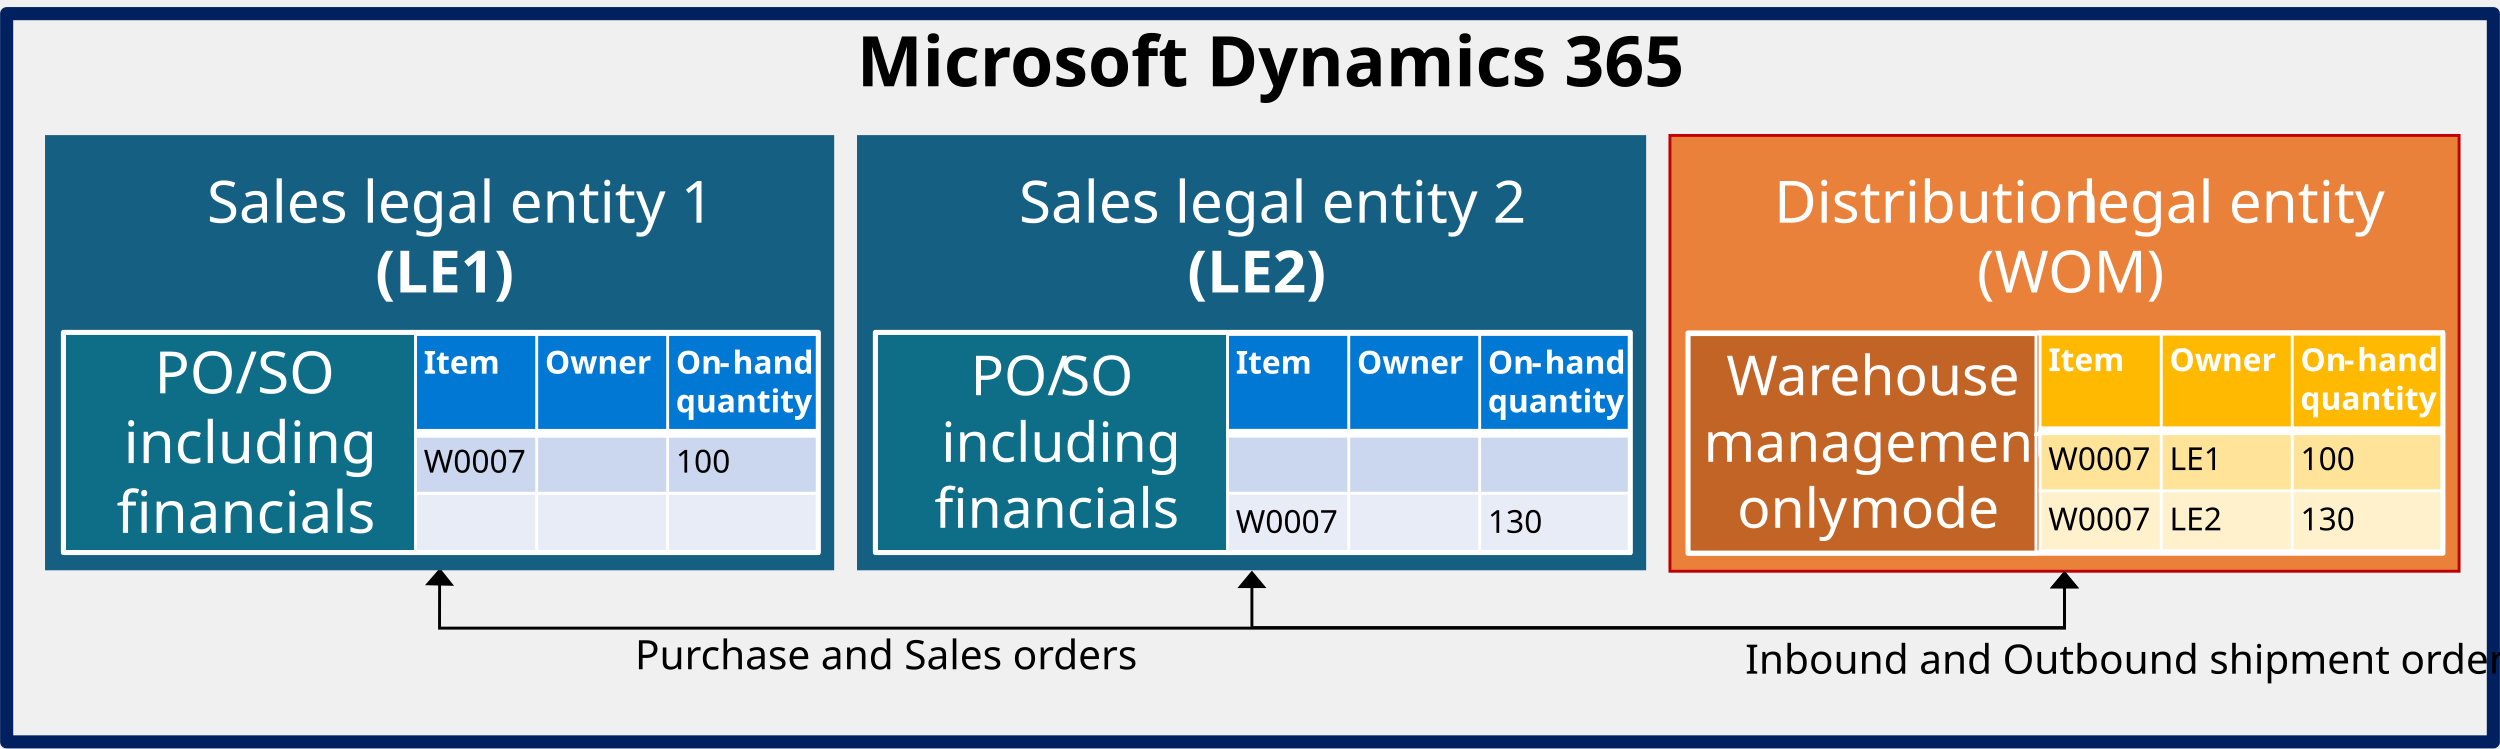
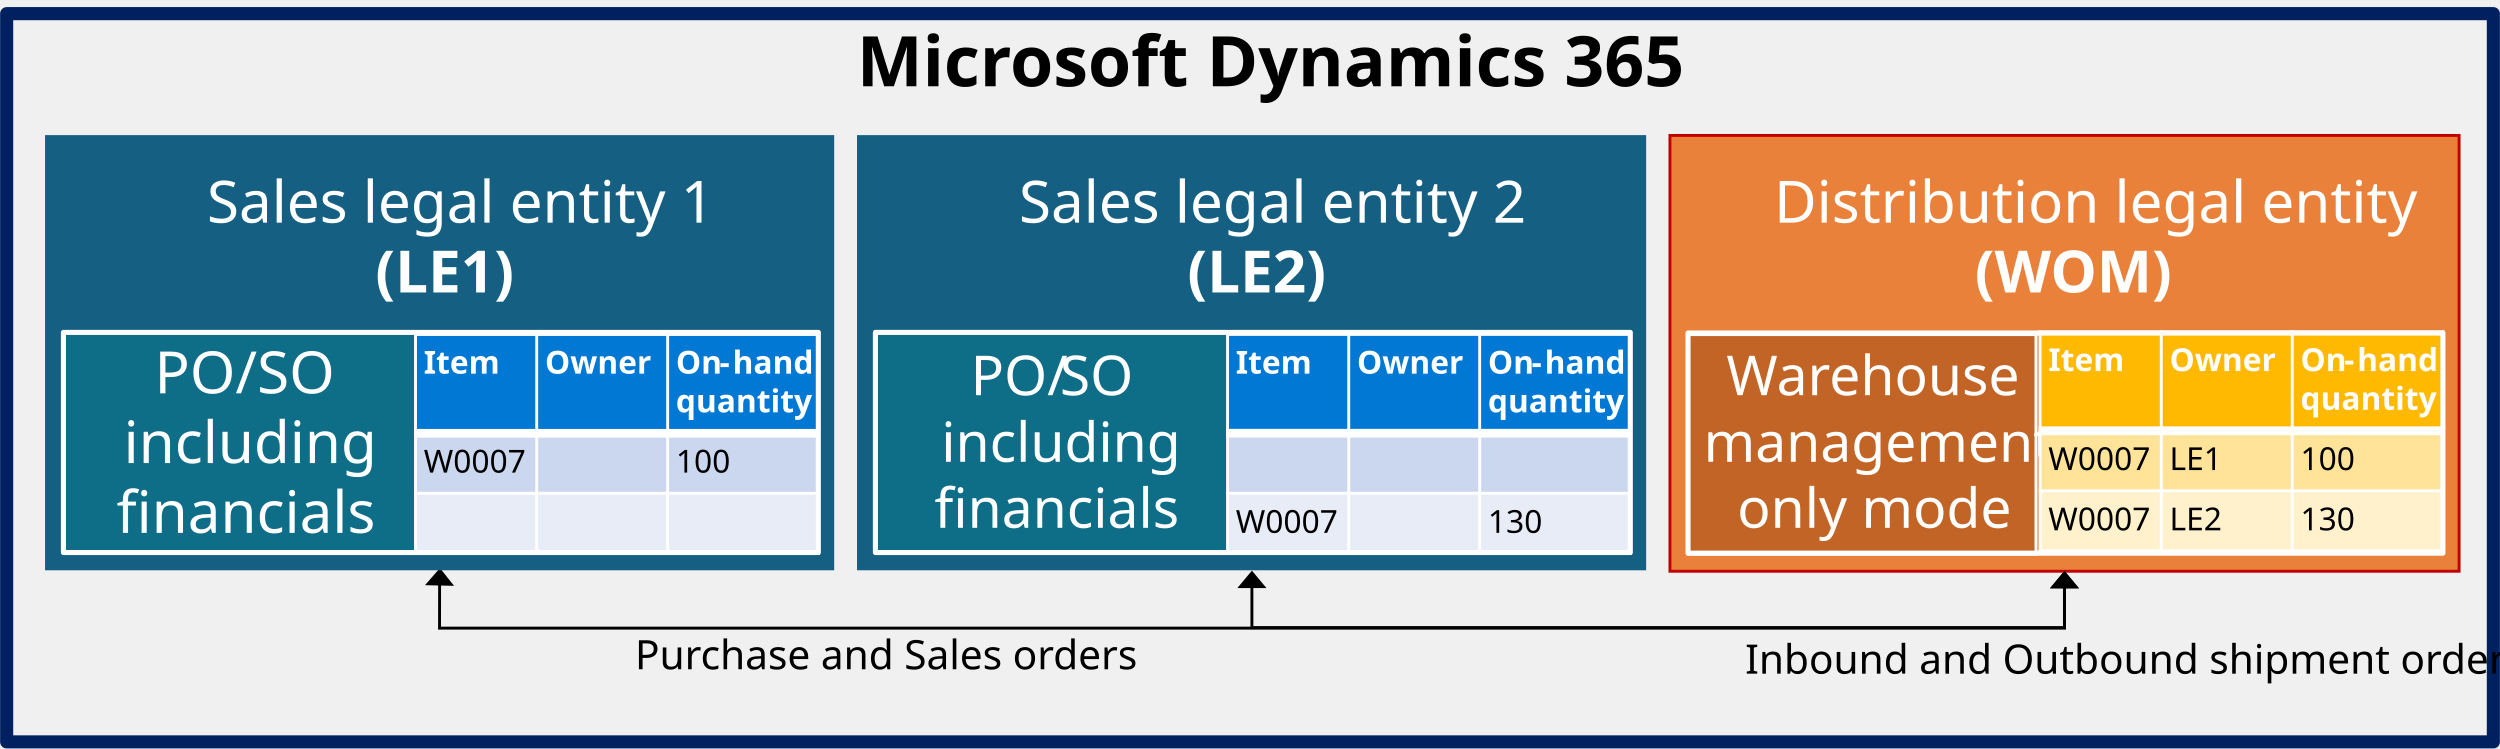
<svg xmlns="http://www.w3.org/2000/svg" width="3941" height="1180" xml:space="preserve" overflow="hidden">
  <g transform="translate(-194 -634)">
    <rect x="204.5" y="655.5" width="3920" height="1148" stroke="#002060" stroke-width="20.625" stroke-linejoin="round" stroke-miterlimit="10" fill="none" />
    <path d="M22.917-2.292 92.165-2.292 92.165 1283.18 23.415 1283.18 23.415 1278.59 89.873 1278.59 87.581 1280.88 87.581 0 89.873 2.292 22.917 2.292ZM27.5 22.917 0 0 27.5-22.917ZM27.998 1303.8 0.498 1280.88 27.998 1257.97Z" transform="matrix(1.83697e-16 1 1 -1.83697e-16 2167.5 1533.5)" />
    <text font-family="Aptos,Aptos_MSFontService,sans-serif" font-weight="700" font-size="110" transform="matrix(1 0 0 1 1544.74 770)">Microsoft Dynamics 365</text>
    <text font-family="Aptos,Aptos_MSFontService,sans-serif" font-weight="400" font-size="64" transform="matrix(1 0 0 1 2945.03 1696)">Inbound and Outbound shipment orders</text>
    <rect x="2826.5" y="847.5" width="1244" height="687" stroke="#C00000" stroke-width="4.583" stroke-miterlimit="8" fill="#EA813A" />
-     <text fill="#FFFFFF" font-family="Aptos,Aptos_MSFontService,sans-serif" font-weight="400" font-size="92" transform="matrix(1 0 0 1 2990.65 985)">Distribution </text>
-     <text fill="#FFFFFF" font-family="Aptos,Aptos_MSFontService,sans-serif" font-weight="400" font-size="92" transform="matrix(1 0 0 1 3475.95 985)">legal entity </text>
-     <text fill="#FFFFFF" font-family="Aptos,Aptos_MSFontService,sans-serif" font-weight="400" font-size="92" transform="matrix(1 0 0 1 3310.47 1095)">(WOM)</text>
+     <text fill="#FFFFFF" font-family="Aptos,Aptos_MSFontService,sans-serif" font-weight="400" font-size="92" transform="matrix(1 0 0 1 2990.65 985)">Distribution legal entity </text>
+     <text fill="#FFFFFF" font-family="Aptos,Aptos_MSFontService,sans-serif" font-weight="700" font-size="92" transform="matrix(1 0 0 1 3307.08 1095)">(WOM)</text>
    <rect x="2855.5" y="1161.5" width="548" height="346" stroke="#FFFFFF" stroke-width="4.583" stroke-miterlimit="8" fill="#C16425" />
    <text fill="#FFFFFF" font-family="Aptos,Aptos_MSFontService,sans-serif" font-weight="400" font-size="87" transform="matrix(1 0 0 1 2915.48 1257)">Warehouse </text>
-     <text fill="#FFFFFF" font-family="Aptos,Aptos_MSFontService,sans-serif" font-weight="400" font-size="87" transform="matrix(1 0 0 1 2879.6 1362)">management</text>
-     <text fill="#FFFFFF" font-family="Aptos,Aptos_MSFontService,sans-serif" font-weight="400" font-size="87" transform="matrix(1 0 0 1 2932.56 1466)">only </text>
-     <text fill="#FFFFFF" font-family="Aptos,Aptos_MSFontService,sans-serif" font-weight="400" font-size="87" transform="matrix(1 0 0 1 3109.01 1466)">mode</text>
+     <text fill="#FFFFFF" font-family="Aptos,Aptos_MSFontService,sans-serif" font-weight="400" font-size="87" transform="matrix(1 0 0 1 2879.6 1362)">management </text>
+     <text fill="#FFFFFF" font-family="Aptos,Aptos_MSFontService,sans-serif" font-weight="400" font-size="87" transform="matrix(1 0 0 1 2932.56 1466)">only mode</text>
    <path d="M889.28 1552.41 889.177 1624.18 886.885 1621.88 3448.47 1621.88 3446.17 1624.18 3446.17 1556.86 3450.76 1556.86 3450.76 1626.47 884.591 1626.47 884.696 1552.41ZM863.974 1556.48 887.5 1529.5 909.796 1557.51ZM3425.55 1561.44 3448.47 1533.94 3471.38 1561.44Z" />
    <path d="M3409.98 1157.28 3601.03 1157.28 3601.03 1313.06 3409.98 1313.06Z" fill="#FFB900" fill-rule="evenodd" />
    <path d="M3601.03 1157.28 3807.45 1157.28 3807.45 1313.06 3601.03 1313.06Z" fill="#FFB900" fill-rule="evenodd" />
    <path d="M3807.45 1157.28 4045.18 1157.28 4045.18 1313.06 3807.45 1313.06Z" fill="#FFB900" fill-rule="evenodd" />
    <path d="M3409.98 1313.06 3601.03 1313.06 3601.03 1407.64 3409.98 1407.64Z" fill="#FFE399" fill-rule="evenodd" />
    <path d="M3601.03 1313.06 3807.45 1313.06 3807.45 1407.64 3601.03 1407.64Z" fill="#FFE399" fill-rule="evenodd" />
    <path d="M3807.45 1313.06 4045.18 1313.06 4045.18 1407.64 3807.45 1407.64Z" fill="#FFE399" fill-rule="evenodd" />
    <path d="M3409.98 1407.64 3601.03 1407.64 3601.03 1502.22 3409.98 1502.22Z" fill="#FFF1CC" fill-rule="evenodd" />
    <path d="M3601.03 1407.64 3807.45 1407.64 3807.45 1502.22 3601.03 1502.22Z" fill="#FFF1CC" fill-rule="evenodd" />
    <path d="M3807.45 1407.64 4045.18 1407.64 4045.18 1502.22 3807.45 1502.22Z" fill="#FFF1CC" fill-rule="evenodd" />
    <path d="M3601.03 1154.99 3601.03 1504.51" stroke="#FFFFFF" stroke-width="4.583" stroke-linejoin="round" stroke-miterlimit="10" fill="none" fill-rule="evenodd" />
    <path d="M3807.45 1154.99 3807.45 1504.51" stroke="#FFFFFF" stroke-width="4.583" stroke-linejoin="round" stroke-miterlimit="10" fill="none" fill-rule="evenodd" />
    <path d="M3407.69 1313.06 4047.47 1313.06" stroke="#FFFFFF" stroke-width="13.75" stroke-linejoin="round" stroke-miterlimit="10" fill="none" fill-rule="evenodd" />
    <path d="M3407.69 1407.64 4047.47 1407.64" stroke="#FFFFFF" stroke-width="4.583" stroke-linejoin="round" stroke-miterlimit="10" fill="none" fill-rule="evenodd" />
    <path d="M3409.98 1154.99 3409.98 1504.51" stroke="#FFFFFF" stroke-width="4.583" stroke-linejoin="round" stroke-miterlimit="10" fill="none" fill-rule="evenodd" />
    <path d="M4045.18 1154.99 4045.18 1504.51" stroke="#FFFFFF" stroke-width="4.583" stroke-linejoin="round" stroke-miterlimit="10" fill="none" fill-rule="evenodd" />
    <path d="M3407.69 1157.28 4047.47 1157.28" stroke="#FFFFFF" stroke-width="4.583" stroke-linejoin="round" stroke-miterlimit="10" fill="none" fill-rule="evenodd" />
    <path d="M3407.69 1502.22 4047.47 1502.22" stroke="#FFFFFF" stroke-width="4.583" stroke-linejoin="round" stroke-miterlimit="10" fill="none" fill-rule="evenodd" />
    <g>
      <text fill="#FFFFFF" font-family="Segoe UI,Segoe UI_MSFontService,sans-serif" font-weight="700" font-size="50" transform="matrix(1 0 0 1 3820.44 1219)">On</text>
    </g>
    <text fill="#FFFFFF" font-family="Segoe UI,Segoe UI_MSFontService,sans-serif" font-weight="700" font-size="50" transform="matrix(1 0 0 1 3889.19 1219)">-</text>
    <g>
      <text fill="#FFFFFF" font-family="Segoe UI,Segoe UI_MSFontService,sans-serif" font-weight="700" font-size="50" transform="matrix(1 0 0 1 3909.81 1219)">hand </text>
    </g>
    <g>
      <text fill="#FFFFFF" font-family="Segoe UI,Segoe UI_MSFontService,sans-serif" font-weight="700" font-size="50" transform="matrix(1 0 0 1 3820.44 1280)">quantity</text>
    </g>
    <g>
      <text fill="#FFFFFF" font-family="Segoe UI,Segoe UI_MSFontService,sans-serif" font-weight="700" font-size="50" transform="matrix(1 0 0 1 3614.02 1219)">Owner</text>
    </g>
    <g>
      <text fill="#FFFFFF" font-family="Segoe UI,Segoe UI_MSFontService,sans-serif" font-weight="700" font-size="50" transform="matrix(1 0 0 1 3422.97 1219)">Item</text>
    </g>
    <g>
      <text font-family="Segoe UI,Segoe UI_MSFontService,sans-serif" font-weight="400" font-size="50" transform="matrix(1 0 0 1 3820.44 1375)">100</text>
    </g>
    <g>
      <text font-family="Segoe UI,Segoe UI_MSFontService,sans-serif" font-weight="400" font-size="50" transform="matrix(1 0 0 1 3614.02 1375)">LE1</text>
    </g>
    <g>
      <text font-family="Segoe UI,Segoe UI_MSFontService,sans-serif" font-weight="400" font-size="50" transform="matrix(1 0 0 1 3422.97 1375)">W0007</text>
    </g>
    <g>
      <text font-family="Segoe UI,Segoe UI_MSFontService,sans-serif" font-weight="400" font-size="50" transform="matrix(1 0 0 1 3820.44 1470)">130</text>
    </g>
    <g>
      <text font-family="Segoe UI,Segoe UI_MSFontService,sans-serif" font-weight="400" font-size="50" transform="matrix(1 0 0 1 3614.02 1470)">LE2</text>
    </g>
    <g>
      <text font-family="Segoe UI,Segoe UI_MSFontService,sans-serif" font-weight="400" font-size="50" transform="matrix(1 0 0 1 3422.97 1470)">W0007</text>
    </g>
    <text font-family="Aptos,Aptos_MSFontService,sans-serif" font-weight="400" font-size="64" transform="matrix(1 0 0 1 1195.01 1689)">Purchase and Sales orders</text>
    <rect x="2855" y="1159" width="1190" height="347" stroke="#FFFFFF" stroke-width="8.021" stroke-linejoin="round" stroke-miterlimit="10" fill="none" />
    <rect x="265" y="847" width="1244" height="686" fill="#156082" />
    <text fill="#FFFFFF" font-family="Aptos,Aptos_MSFontService,sans-serif" font-weight="400" font-size="92" transform="matrix(1 0 0 1 520.226 985)">Sales legal entity 1</text>
    <text fill="#FFFFFF" font-family="Aptos,Aptos_MSFontService,sans-serif" font-weight="700" font-size="92" transform="matrix(1 0 0 1 785.739 1095)">(LE1)</text>
    <rect x="294" y="1161" width="553" height="345" fill="#0E6D87" />
    <text fill="#FFFFFF" font-family="Aptos,Aptos_MSFontService,sans-serif" font-weight="400" font-size="92" transform="matrix(1 0 0 1 437.588 1254)">PO/SO </text>
    <text fill="#FFFFFF" font-family="Aptos,Aptos_MSFontService,sans-serif" font-weight="400" font-size="92" transform="matrix(1 0 0 1 388.913 1364)">including </text>
    <text fill="#FFFFFF" font-family="Aptos,Aptos_MSFontService,sans-serif" font-weight="400" font-size="92" transform="matrix(1 0 0 1 377.729 1474)">financials</text>
    <path d="M849.016 1161.24 1040.07 1161.24 1040.07 1317.02 849.016 1317.02Z" fill="#0078D4" fill-rule="evenodd" />
    <path d="M1040.07 1161.24 1246.48 1161.24 1246.48 1317.02 1040.07 1317.02Z" fill="#0078D4" fill-rule="evenodd" />
    <path d="M1246.48 1161.24 1484.21 1161.24 1484.21 1317.02 1246.48 1317.02Z" fill="#0078D4" fill-rule="evenodd" />
    <path d="M849.016 1317.02 1040.07 1317.02 1040.07 1411.6 849.016 1411.6Z" fill="#CBD6EF" fill-rule="evenodd" />
    <path d="M1040.07 1317.02 1246.48 1317.02 1246.48 1411.6 1040.07 1411.6Z" fill="#CBD6EF" fill-rule="evenodd" />
    <path d="M1246.48 1317.02 1484.21 1317.02 1484.21 1411.6 1246.48 1411.6Z" fill="#CBD6EF" fill-rule="evenodd" />
    <path d="M849.016 1411.6 1040.07 1411.6 1040.07 1506.18 849.016 1506.18Z" fill="#E7ECF7" fill-rule="evenodd" />
    <path d="M1040.07 1411.6 1246.48 1411.6 1246.48 1506.18 1040.07 1506.18Z" fill="#E7ECF7" fill-rule="evenodd" />
    <path d="M1246.48 1411.6 1484.21 1411.6 1484.21 1506.18 1246.48 1506.18Z" fill="#E7ECF7" fill-rule="evenodd" />
    <path d="M1040.07 1158.95 1040.07 1508.47" stroke="#FFFFFF" stroke-width="4.583" stroke-linejoin="round" stroke-miterlimit="10" fill="none" fill-rule="evenodd" />
    <path d="M1246.48 1158.95 1246.48 1508.47" stroke="#FFFFFF" stroke-width="4.583" stroke-linejoin="round" stroke-miterlimit="10" fill="none" fill-rule="evenodd" />
    <path d="M846.724 1317.02 1486.5 1317.02" stroke="#FFFFFF" stroke-width="13.75" stroke-linejoin="round" stroke-miterlimit="10" fill="none" fill-rule="evenodd" />
    <path d="M846.724 1411.6 1486.5 1411.6" stroke="#FFFFFF" stroke-width="4.583" stroke-linejoin="round" stroke-miterlimit="10" fill="none" fill-rule="evenodd" />
    <path d="M849.016 1158.95 849.016 1508.47" stroke="#FFFFFF" stroke-width="4.583" stroke-linejoin="round" stroke-miterlimit="10" fill="none" fill-rule="evenodd" />
    <path d="M1484.21 1158.95 1484.21 1508.47" stroke="#FFFFFF" stroke-width="4.583" stroke-linejoin="round" stroke-miterlimit="10" fill="none" fill-rule="evenodd" />
    <path d="M846.724 1161.24 1486.5 1161.24" stroke="#FFFFFF" stroke-width="4.583" stroke-linejoin="round" stroke-miterlimit="10" fill="none" fill-rule="evenodd" />
    <path d="M846.724 1506.18 1486.5 1506.18" stroke="#FFFFFF" stroke-width="4.583" stroke-linejoin="round" stroke-miterlimit="10" fill="none" fill-rule="evenodd" />
    <g>
      <text fill="#FFFFFF" font-family="Segoe UI,Segoe UI_MSFontService,sans-serif" font-weight="700" font-size="50" transform="matrix(1 0 0 1 1259.47 1223)">On</text>
    </g>
    <text fill="#FFFFFF" font-family="Segoe UI,Segoe UI_MSFontService,sans-serif" font-weight="700" font-size="50" transform="matrix(1 0 0 1 1328.22 1223)">-</text>
    <g>
      <text fill="#FFFFFF" font-family="Segoe UI,Segoe UI_MSFontService,sans-serif" font-weight="700" font-size="50" transform="matrix(1 0 0 1 1348.85 1223)">hand </text>
    </g>
    <g>
      <text fill="#FFFFFF" font-family="Segoe UI,Segoe UI_MSFontService,sans-serif" font-weight="700" font-size="50" transform="matrix(1 0 0 1 1259.47 1284)">quantity</text>
    </g>
    <g>
      <text fill="#FFFFFF" font-family="Segoe UI,Segoe UI_MSFontService,sans-serif" font-weight="700" font-size="50" transform="matrix(1 0 0 1 1053.06 1223)">Owner</text>
    </g>
    <g>
      <text fill="#FFFFFF" font-family="Segoe UI,Segoe UI_MSFontService,sans-serif" font-weight="700" font-size="50" transform="matrix(1 0 0 1 862.008 1223)">Item</text>
    </g>
    <g>
      <text font-family="Segoe UI,Segoe UI_MSFontService,sans-serif" font-weight="400" font-size="50" transform="matrix(1 0 0 1 1259.47 1379)">100</text>
    </g>
    <g>
      <text font-family="Segoe UI,Segoe UI_MSFontService,sans-serif" font-weight="400" font-size="50" transform="matrix(1 0 0 1 862.008 1379)">W0007</text>
    </g>
    <rect x="294" y="1158" width="1190" height="347" stroke="#FFFFFF" stroke-width="8.021" stroke-linejoin="round" stroke-miterlimit="10" fill="none" />
    <rect x="1545" y="847" width="1244" height="686" fill="#156082" />
    <text fill="#FFFFFF" font-family="Aptos,Aptos_MSFontService,sans-serif" font-weight="400" font-size="92" transform="matrix(1 0 0 1 1800.31 985)">Sales legal entity 2</text>
    <text fill="#FFFFFF" font-family="Aptos,Aptos_MSFontService,sans-serif" font-weight="700" font-size="92" transform="matrix(1 0 0 1 2065.82 1095)">(LE2)</text>
    <rect x="1574" y="1161" width="553" height="345" fill="#0E6D87" />
    <text fill="#FFFFFF" font-family="Aptos,Aptos_MSFontService,sans-serif" font-weight="400" font-size="87" transform="matrix(1 0 0 1 1724.18 1257)">PO/</text>
    <text fill="#FFFFFF" font-family="Aptos,Aptos_MSFontService,sans-serif" font-weight="400" font-size="87" transform="matrix(1 0 0 1 1864.75 1257)">SO</text>
    <text fill="#FFFFFF" font-family="Aptos,Aptos_MSFontService,sans-serif" font-weight="400" font-size="87" transform="matrix(1 0 0 1 1677.86 1362)">including </text>
    <text fill="#FFFFFF" font-family="Aptos,Aptos_MSFontService,sans-serif" font-weight="400" font-size="87" transform="matrix(1 0 0 1 1666.98 1466)">financials</text>
    <path d="M2129.1 1161.17 2320.15 1161.17 2320.15 1316.95 2129.1 1316.95Z" fill="#0078D4" fill-rule="evenodd" />
    <path d="M2320.15 1161.17 2526.56 1161.17 2526.56 1316.95 2320.15 1316.95Z" fill="#0078D4" fill-rule="evenodd" />
    <path d="M2526.56 1161.17 2764.29 1161.17 2764.29 1316.95 2526.56 1316.95Z" fill="#0078D4" fill-rule="evenodd" />
    <path d="M2129.1 1316.95 2320.15 1316.95 2320.15 1411.53 2129.1 1411.53Z" fill="#CBD6EF" fill-rule="evenodd" />
    <path d="M2320.15 1316.95 2526.56 1316.95 2526.56 1411.53 2320.15 1411.53Z" fill="#CBD6EF" fill-rule="evenodd" />
    <path d="M2526.56 1316.95 2764.29 1316.95 2764.29 1411.53 2526.56 1411.53Z" fill="#CBD6EF" fill-rule="evenodd" />
    <path d="M2129.1 1411.53 2320.15 1411.53 2320.15 1506.11 2129.1 1506.11Z" fill="#E7ECF7" fill-rule="evenodd" />
    <path d="M2320.15 1411.53 2526.56 1411.53 2526.56 1506.11 2320.15 1506.11Z" fill="#E7ECF7" fill-rule="evenodd" />
    <path d="M2526.56 1411.53 2764.29 1411.53 2764.29 1506.11 2526.56 1506.11Z" fill="#E7ECF7" fill-rule="evenodd" />
    <path d="M2320.15 1158.88 2320.15 1508.4" stroke="#FFFFFF" stroke-width="4.583" stroke-linejoin="round" stroke-miterlimit="10" fill="none" fill-rule="evenodd" />
    <path d="M2526.56 1158.88 2526.56 1508.4" stroke="#FFFFFF" stroke-width="4.583" stroke-linejoin="round" stroke-miterlimit="10" fill="none" fill-rule="evenodd" />
    <path d="M2126.81 1316.95 2766.59 1316.95" stroke="#FFFFFF" stroke-width="13.75" stroke-linejoin="round" stroke-miterlimit="10" fill="none" fill-rule="evenodd" />
    <path d="M2126.81 1411.53 2766.59 1411.53" stroke="#FFFFFF" stroke-width="4.583" stroke-linejoin="round" stroke-miterlimit="10" fill="none" fill-rule="evenodd" />
    <path d="M2129.1 1158.88 2129.1 1508.4" stroke="#FFFFFF" stroke-width="4.583" stroke-linejoin="round" stroke-miterlimit="10" fill="none" fill-rule="evenodd" />
    <path d="M2764.29 1158.88 2764.29 1508.4" stroke="#FFFFFF" stroke-width="4.583" stroke-linejoin="round" stroke-miterlimit="10" fill="none" fill-rule="evenodd" />
    <path d="M2126.81 1161.17 2766.59 1161.17" stroke="#FFFFFF" stroke-width="4.583" stroke-linejoin="round" stroke-miterlimit="10" fill="none" fill-rule="evenodd" />
    <path d="M2126.81 1506.11 2766.59 1506.11" stroke="#FFFFFF" stroke-width="4.583" stroke-linejoin="round" stroke-miterlimit="10" fill="none" fill-rule="evenodd" />
    <g>
      <text fill="#FFFFFF" font-family="Segoe UI,Segoe UI_MSFontService,sans-serif" font-weight="700" font-size="50" transform="matrix(1 0 0 1 2539.55 1223)">On</text>
    </g>
    <text fill="#FFFFFF" font-family="Segoe UI,Segoe UI_MSFontService,sans-serif" font-weight="700" font-size="50" transform="matrix(1 0 0 1 2608.3 1223)">-</text>
    <g>
      <text fill="#FFFFFF" font-family="Segoe UI,Segoe UI_MSFontService,sans-serif" font-weight="700" font-size="50" transform="matrix(1 0 0 1 2628.93 1223)">hand </text>
    </g>
    <g>
      <text fill="#FFFFFF" font-family="Segoe UI,Segoe UI_MSFontService,sans-serif" font-weight="700" font-size="50" transform="matrix(1 0 0 1 2539.55 1284)">quantity</text>
    </g>
    <g>
      <text fill="#FFFFFF" font-family="Segoe UI,Segoe UI_MSFontService,sans-serif" font-weight="700" font-size="50" transform="matrix(1 0 0 1 2333.14 1223)">Owner</text>
    </g>
    <g>
      <text fill="#FFFFFF" font-family="Segoe UI,Segoe UI_MSFontService,sans-serif" font-weight="700" font-size="50" transform="matrix(1 0 0 1 2142.09 1223)">Item</text>
    </g>
    <g>
      <text font-family="Segoe UI,Segoe UI_MSFontService,sans-serif" font-weight="400" font-size="50" transform="matrix(1 0 0 1 2539.55 1474)">130</text>
    </g>
    <g>
      <text font-family="Segoe UI,Segoe UI_MSFontService,sans-serif" font-weight="400" font-size="50" transform="matrix(1 0 0 1 2142.09 1474)">W0007</text>
    </g>
    <rect x="1574" y="1158" width="1190" height="347" stroke="#FFFFFF" stroke-width="8.021" stroke-linejoin="round" stroke-miterlimit="10" fill="none" />
  </g>
</svg>
